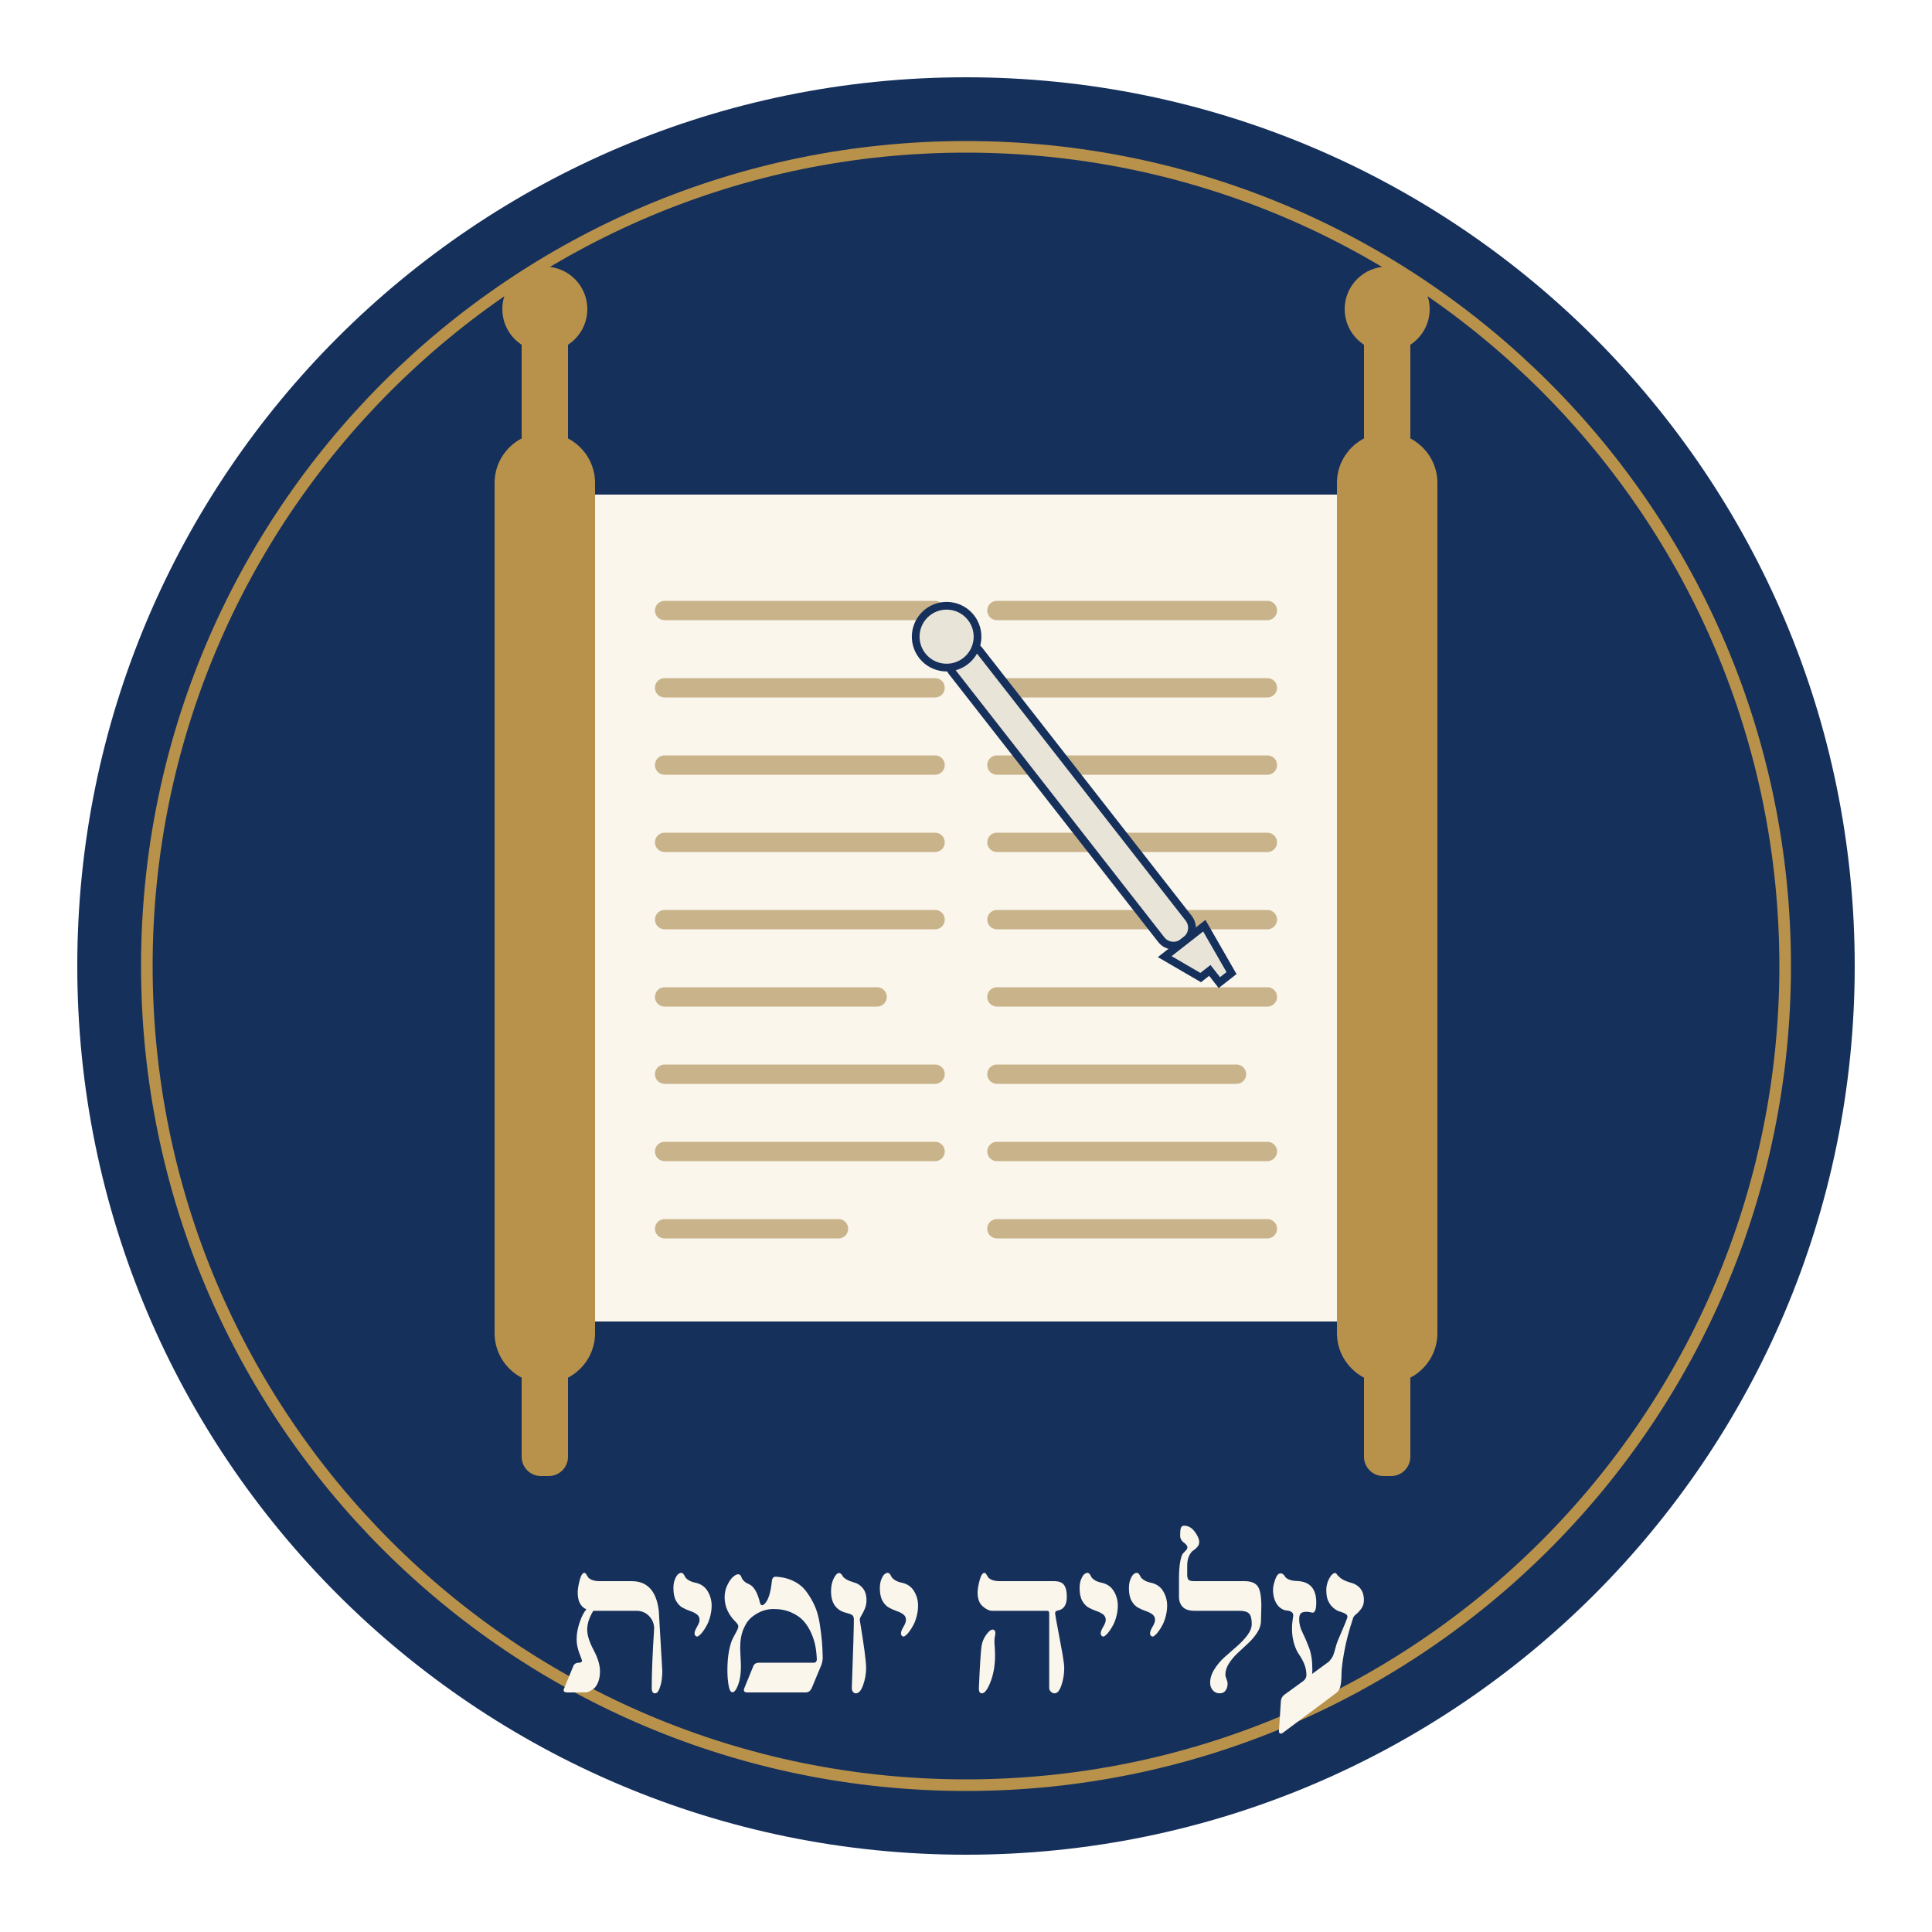
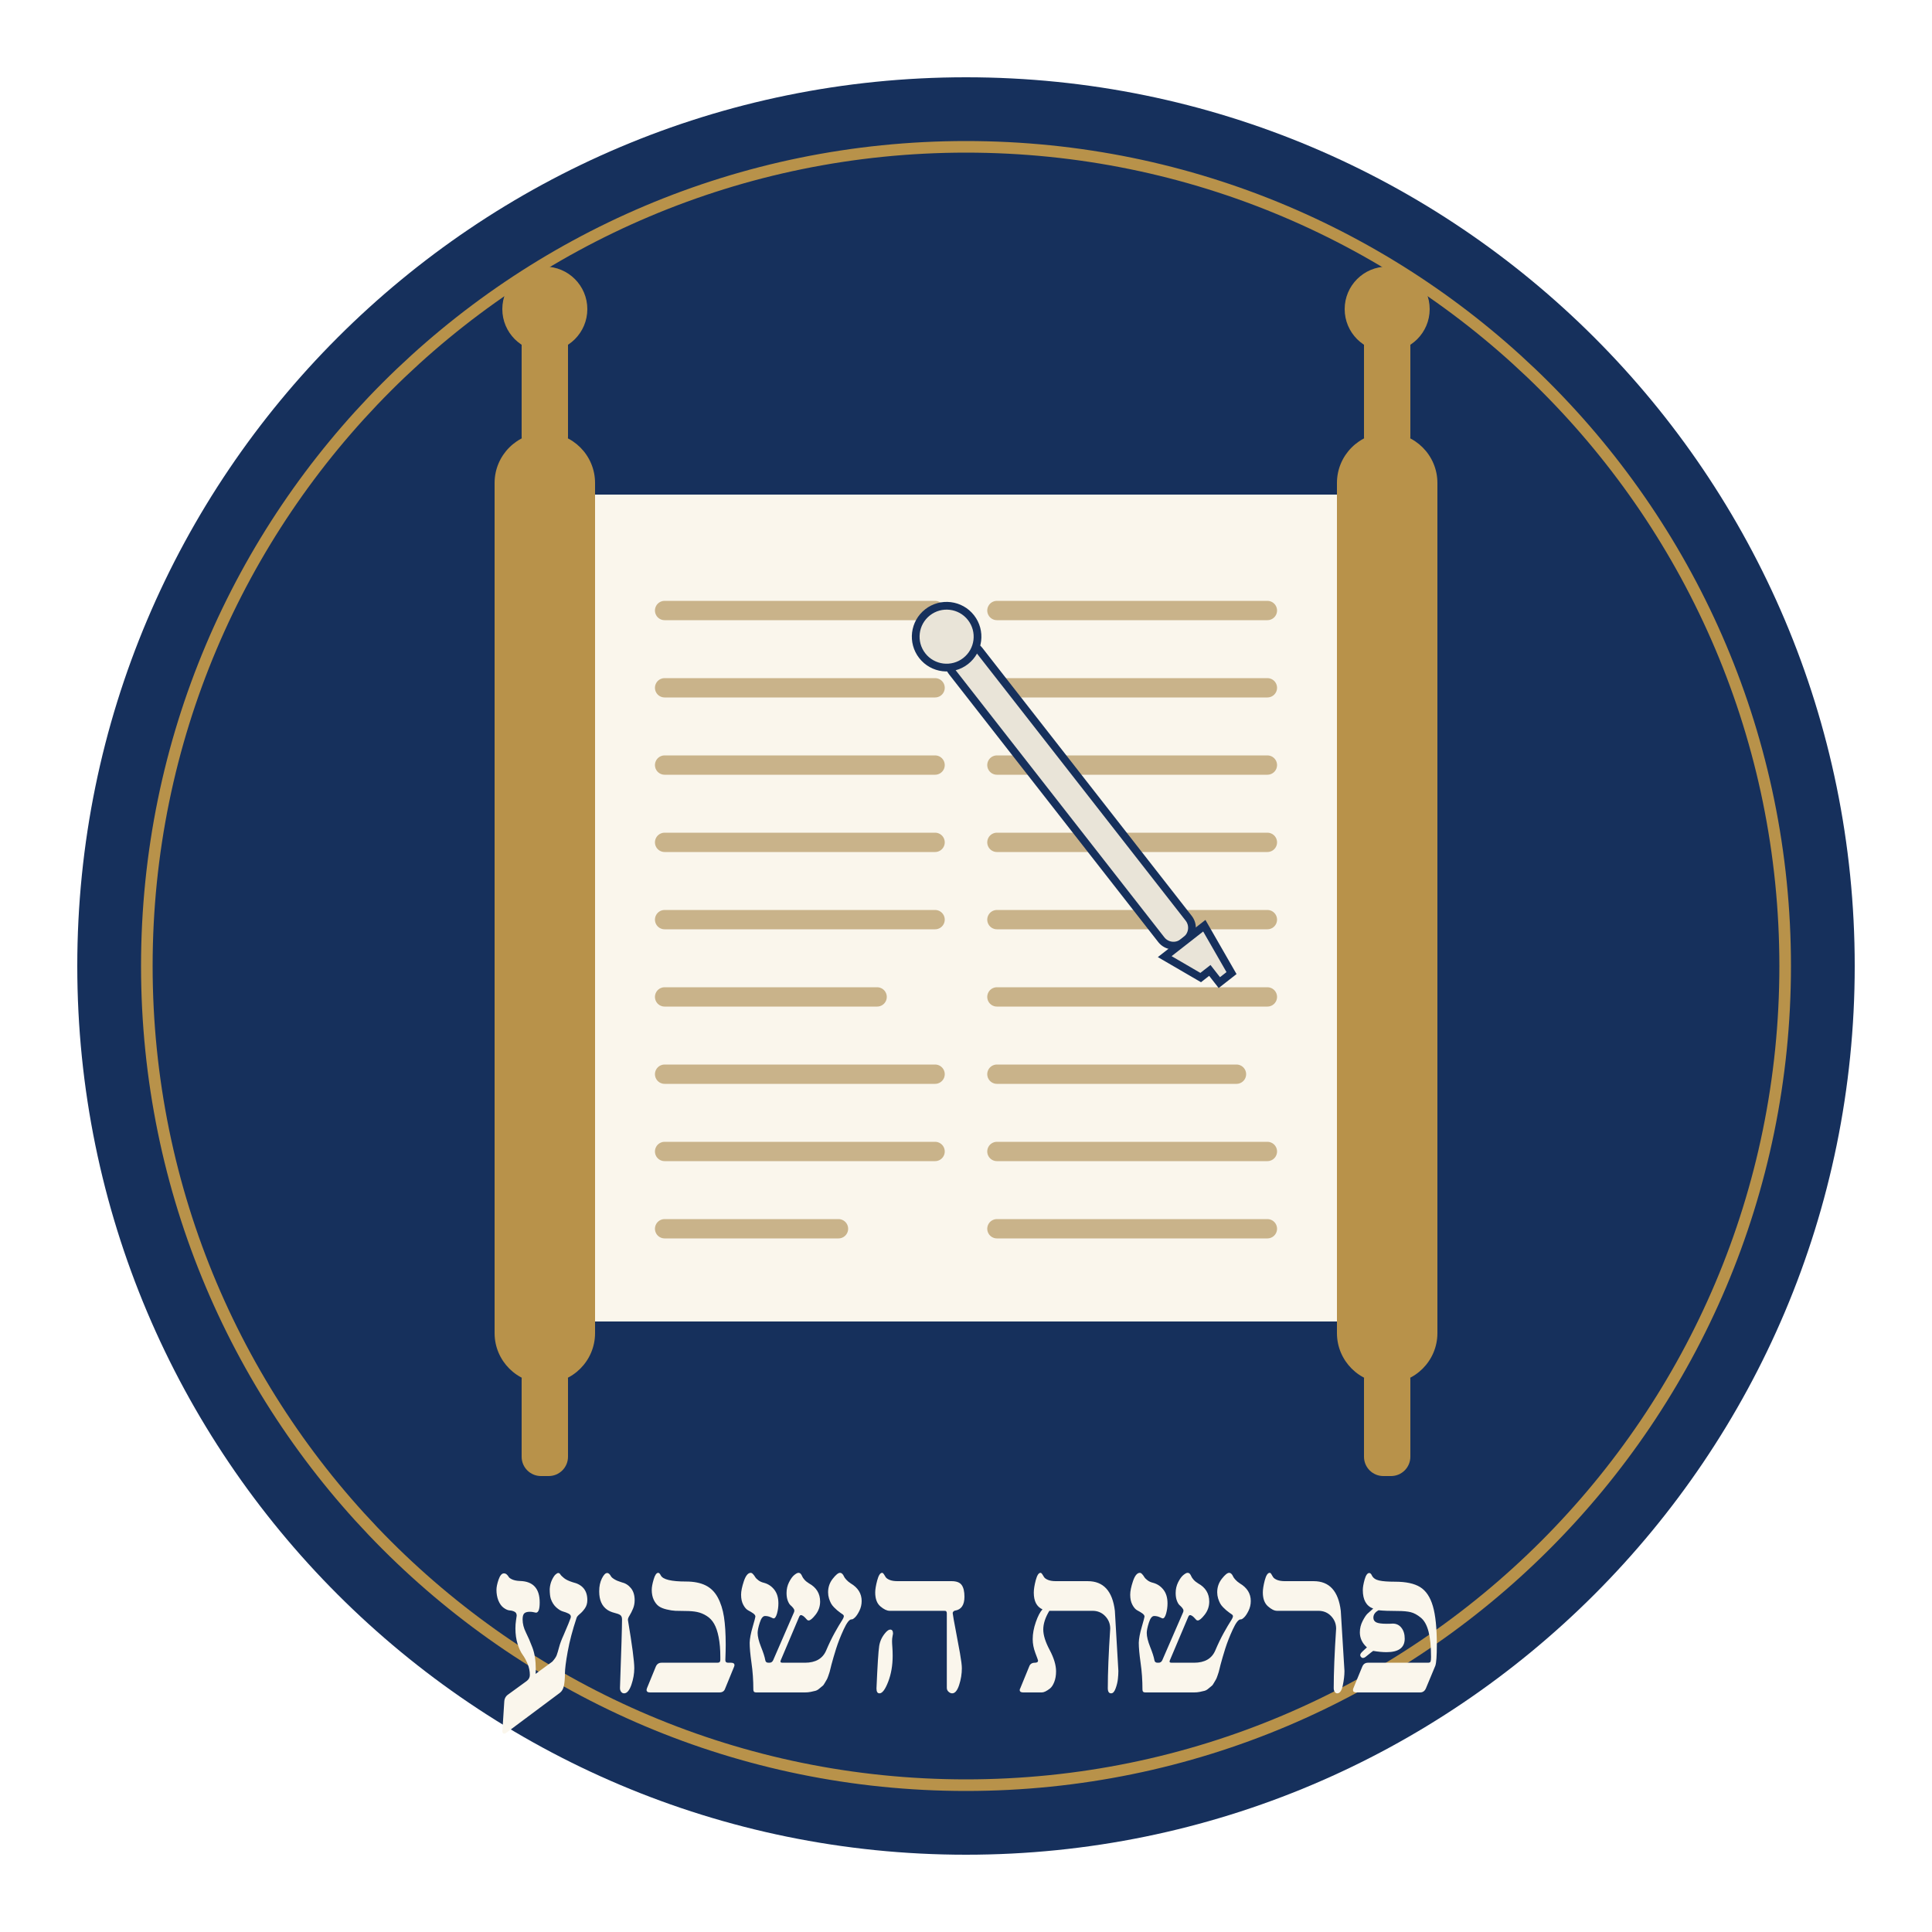
- <svg xmlns="http://www.w3.org/2000/svg" viewBox="0 0 500 500" role="img" aria-label="עלייה יומית">
+ <svg xmlns="http://www.w3.org/2000/svg" viewBox="0 0 500 500" role="img" aria-label="פרשת השבוע">
  <circle cx="250" cy="250" r="230" fill="#16305c" />
  <circle cx="250" cy="250" r="212" fill="none" stroke="#b8924a" stroke-width="3" />
  <rect x="150" y="128" width="200" height="214" fill="#faf6ec" />
  <g stroke="#c9b38a" stroke-width="5" stroke-linecap="round">
    <path d="M172 158h70M172 178h70M172 198h70M172 218h70M172 238h70M172 258h55M172 278h70M172 298h70M172 318h45" />
    <path d="M258 158h70M258 178h70M258 198h70M258 218h70M258 238h70M258 258h70M258 278h62M258 298h70M258 318h70" />
  </g>
  <g fill="#b8924a">
    <rect x="128" y="112" width="26" height="246" rx="13" />
    <rect x="346" y="112" width="26" height="246" rx="13" />
    <rect x="135" y="84" width="12" height="34" rx="5" />
    <rect x="353" y="84" width="12" height="34" rx="5" />
    <rect x="135" y="352" width="12" height="30" rx="5" />
    <rect x="353" y="352" width="12" height="30" rx="5" />
    <circle cx="141" cy="80" r="11" />
    <circle cx="359" cy="80" r="11" />
  </g>
  <g transform="rotate(-38 300 236)">
    <rect x="296" y="150" width="9" height="96" rx="4" fill="#e9e4d8" stroke="#16305c" stroke-width="2" />
    <circle cx="300.5" cy="146" r="8" fill="#e9e4d8" stroke="#16305c" stroke-width="2" />
    <path d="M294 246 h13 l-2 14 h-4 v-4 h-3 z" fill="#e9e4d8" stroke="#16305c" stroke-width="2" />
  </g>
-   <text x="250" y="438" text-anchor="middle" font-family="'Frank Ruhl Libre','David Libre','David',serif" font-weight="900" font-size="48" fill="#faf6ec">עלייה יומית</text>
+   <text x="250" y="438" text-anchor="middle" font-family="'Frank Ruhl Libre','David Libre','David',serif" font-weight="900" font-size="48" fill="#faf6ec">פרשת השבוע</text>
</svg>
